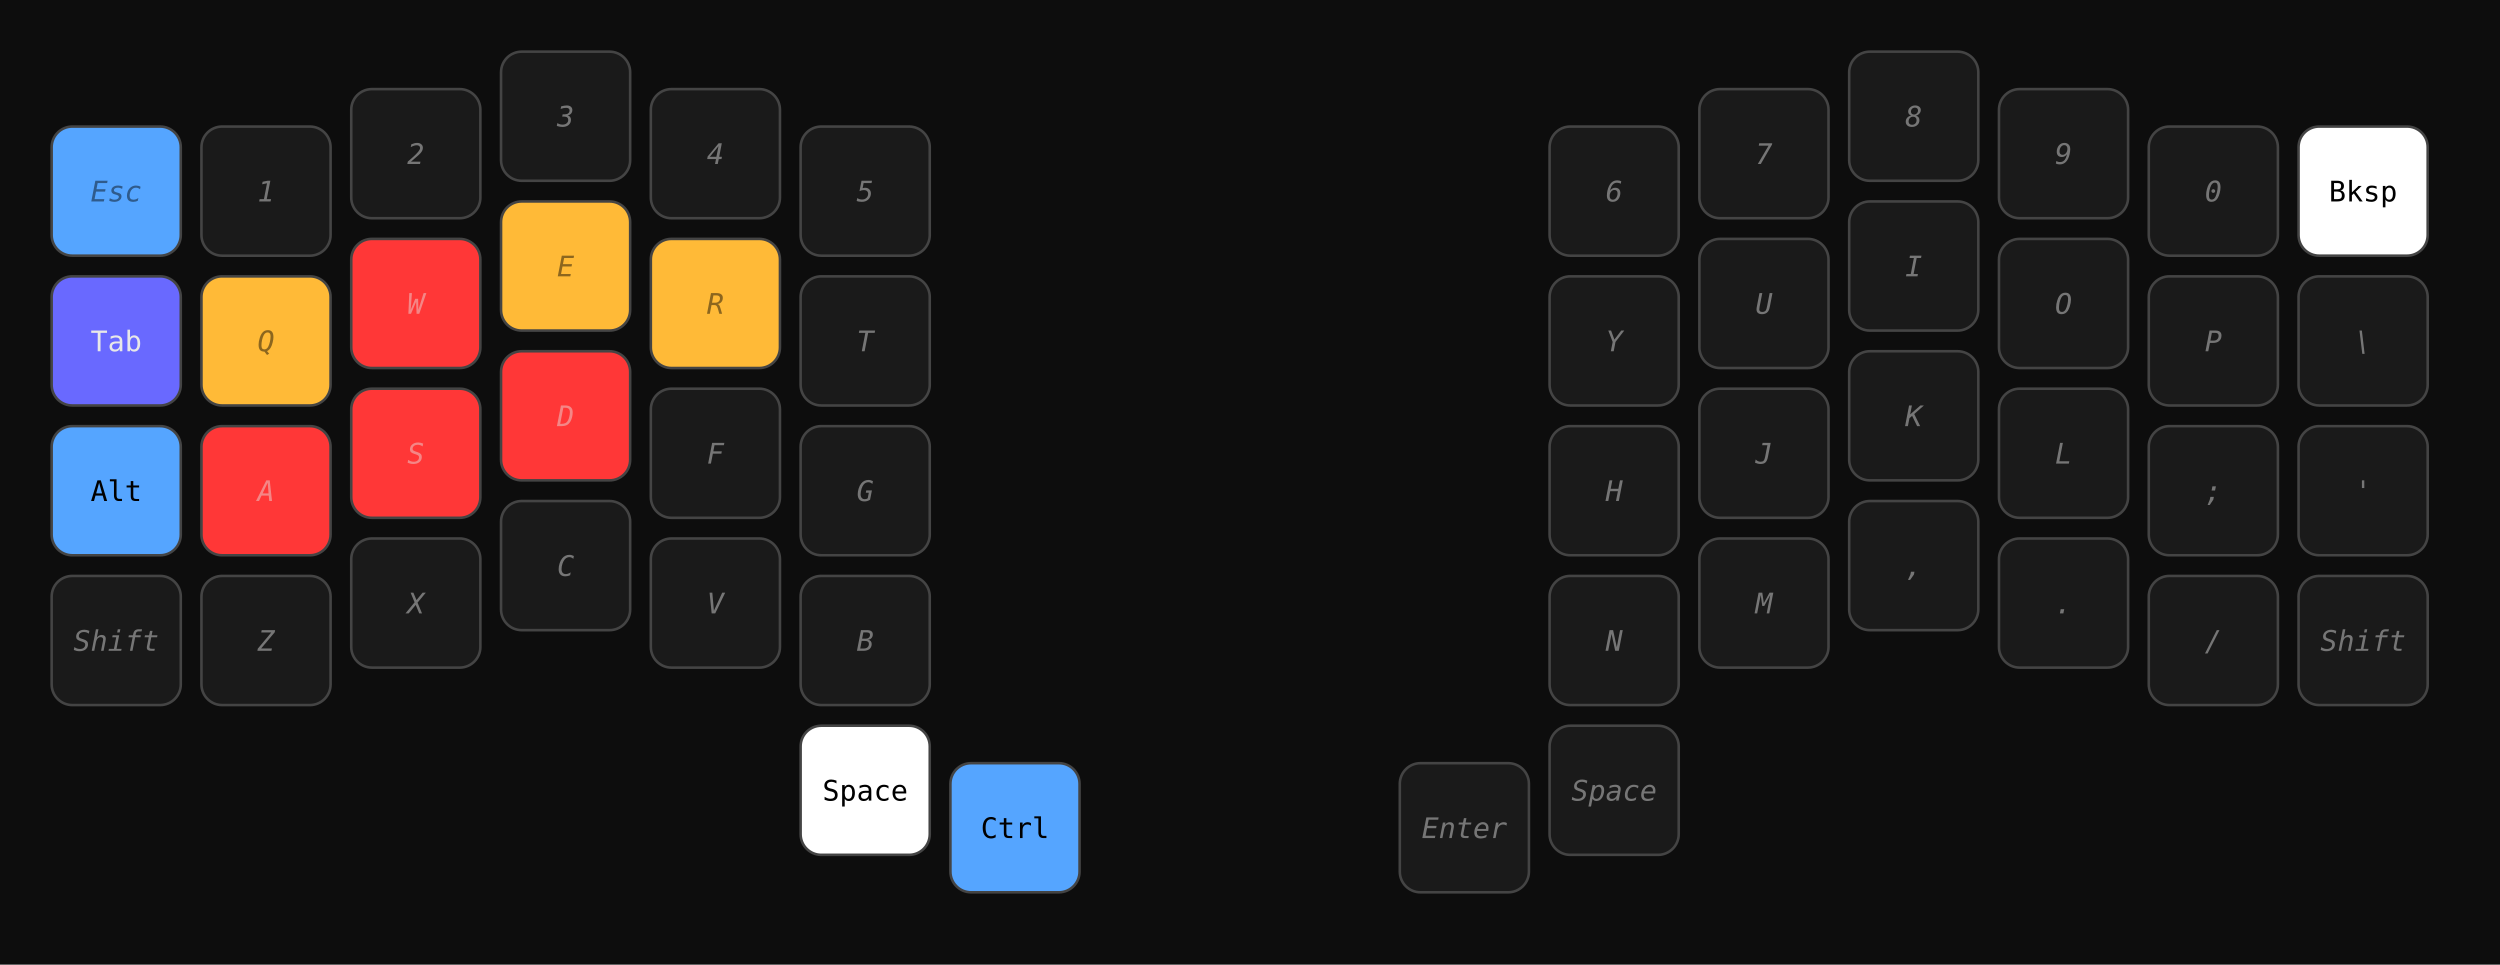
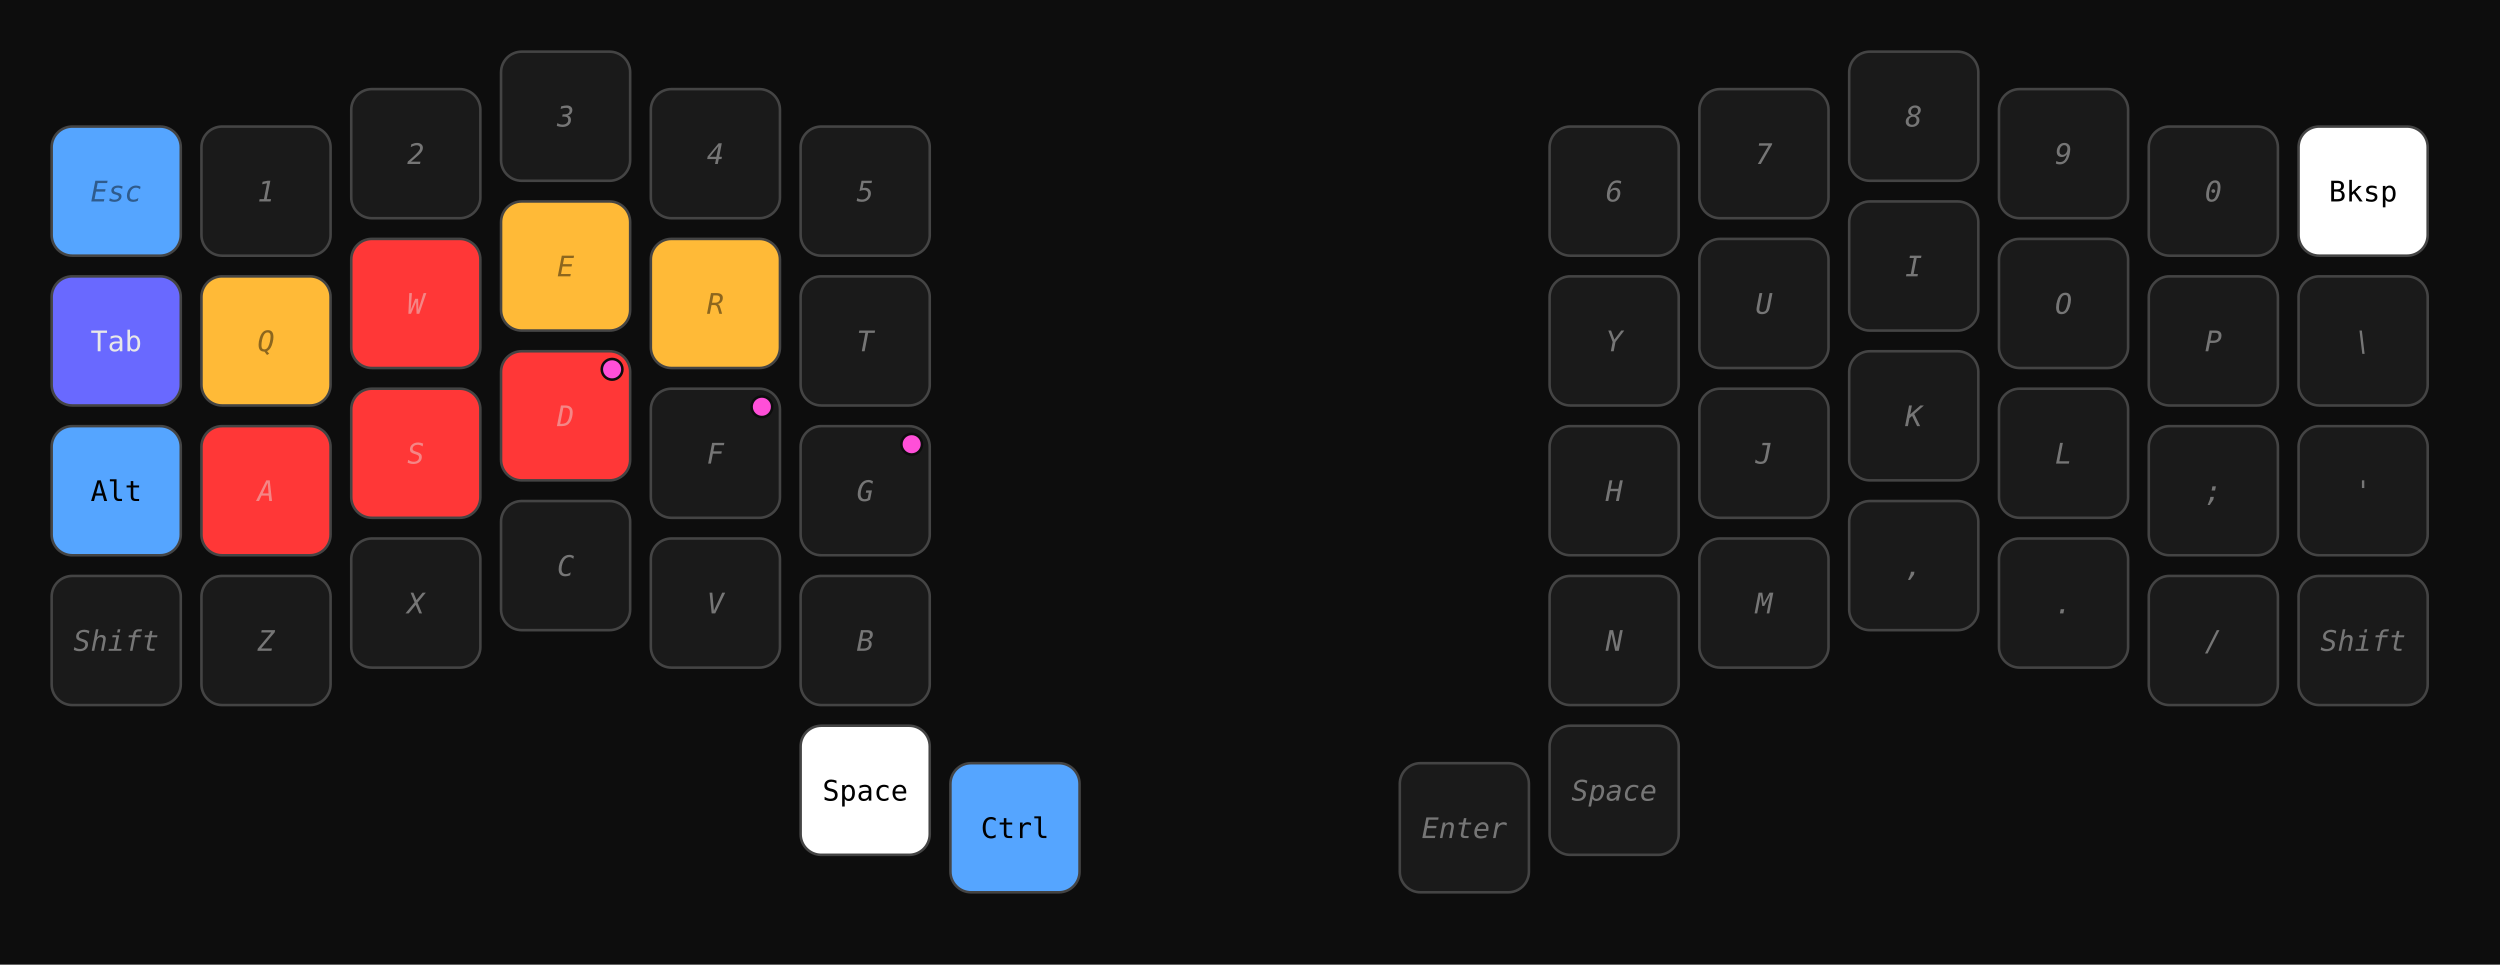
<svg xmlns="http://www.w3.org/2000/svg" width="968" height="373.5" viewBox="0 0 968 373.5" font-family="monospace">
  <rect width="100%" height="100%" fill="#0d0d0d" />
  <rect x="20" y="49.0" width="50" height="50" rx="8" fill="#55a5ff" stroke="#444" stroke-width="1" />
  <text x="45.0" y="78.0" text-anchor="middle" font-size="11" fill="#000000" fill-opacity="0.45" font-style="italic">Esc</text>
  <rect x="78" y="49.0" width="50" height="50" rx="8" fill="#1a1a1a" stroke="#444" stroke-width="1" />
  <text x="103.0" y="78.0" text-anchor="middle" font-size="11" fill="#e8e8e8" fill-opacity="0.45" font-style="italic">1</text>
  <rect x="136" y="34.5" width="50" height="50" rx="8" fill="#1a1a1a" stroke="#444" stroke-width="1" />
  <text x="161.0" y="63.5" text-anchor="middle" font-size="11" fill="#e8e8e8" fill-opacity="0.45" font-style="italic">2</text>
  <rect x="194" y="20" width="50" height="50" rx="8" fill="#1a1a1a" stroke="#444" stroke-width="1" />
  <text x="219.0" y="49.0" text-anchor="middle" font-size="11" fill="#e8e8e8" fill-opacity="0.45" font-style="italic">3</text>
  <rect x="252" y="34.5" width="50" height="50" rx="8" fill="#1a1a1a" stroke="#444" stroke-width="1" />
  <text x="277.0" y="63.5" text-anchor="middle" font-size="11" fill="#e8e8e8" fill-opacity="0.45" font-style="italic">4</text>
  <rect x="310" y="49.0" width="50" height="50" rx="8" fill="#1a1a1a" stroke="#444" stroke-width="1" />
  <text x="335.0" y="78.0" text-anchor="middle" font-size="11" fill="#e8e8e8" fill-opacity="0.45" font-style="italic">5</text>
  <rect x="600" y="49.0" width="50" height="50" rx="8" fill="#1a1a1a" stroke="#444" stroke-width="1" />
  <text x="625.0" y="78.0" text-anchor="middle" font-size="11" fill="#e8e8e8" fill-opacity="0.45" font-style="italic">6</text>
  <rect x="658" y="34.5" width="50" height="50" rx="8" fill="#1a1a1a" stroke="#444" stroke-width="1" />
  <text x="683.0" y="63.5" text-anchor="middle" font-size="11" fill="#e8e8e8" fill-opacity="0.45" font-style="italic">7</text>
  <rect x="716" y="20" width="50" height="50" rx="8" fill="#1a1a1a" stroke="#444" stroke-width="1" />
  <text x="741.0" y="49.0" text-anchor="middle" font-size="11" fill="#e8e8e8" fill-opacity="0.45" font-style="italic">8</text>
  <rect x="774" y="34.5" width="50" height="50" rx="8" fill="#1a1a1a" stroke="#444" stroke-width="1" />
  <text x="799.0" y="63.5" text-anchor="middle" font-size="11" fill="#e8e8e8" fill-opacity="0.45" font-style="italic">9</text>
  <rect x="832" y="49.0" width="50" height="50" rx="8" fill="#1a1a1a" stroke="#444" stroke-width="1" />
  <text x="857.0" y="78.0" text-anchor="middle" font-size="11" fill="#e8e8e8" fill-opacity="0.45" font-style="italic">0</text>
  <rect x="890" y="49.0" width="50" height="50" rx="8" fill="#ffffff" stroke="#444" stroke-width="1" />
  <text x="915.0" y="78.0" text-anchor="middle" font-size="11" fill="#000000">Bksp</text>
  <rect x="20" y="107.0" width="50" height="50" rx="8" fill="#6969ff" stroke="#444" stroke-width="1" />
  <text x="45.0" y="136.0" text-anchor="middle" font-size="11" fill="#e8e8e8">Tab</text>
  <rect x="78" y="107.0" width="50" height="50" rx="8" fill="#ffba37" stroke="#444" stroke-width="1" />
  <text x="103.0" y="136.0" text-anchor="middle" font-size="11" fill="#000000" fill-opacity="0.45" font-style="italic">Q</text>
  <rect x="136" y="92.5" width="50" height="50" rx="8" fill="#ff3737" stroke="#444" stroke-width="1" />
  <text x="161.0" y="121.5" text-anchor="middle" font-size="11" fill="#e8e8e8" fill-opacity="0.45" font-style="italic">W</text>
  <rect x="194" y="78" width="50" height="50" rx="8" fill="#ffba37" stroke="#444" stroke-width="1" />
  <text x="219.0" y="107.0" text-anchor="middle" font-size="11" fill="#000000" fill-opacity="0.45" font-style="italic">E</text>
  <rect x="252" y="92.5" width="50" height="50" rx="8" fill="#ffba37" stroke="#444" stroke-width="1" />
  <text x="277.0" y="121.5" text-anchor="middle" font-size="11" fill="#000000" fill-opacity="0.45" font-style="italic">R</text>
  <rect x="310" y="107.0" width="50" height="50" rx="8" fill="#1a1a1a" stroke="#444" stroke-width="1" />
  <text x="335.0" y="136.0" text-anchor="middle" font-size="11" fill="#e8e8e8" fill-opacity="0.45" font-style="italic">T</text>
  <rect x="600" y="107.0" width="50" height="50" rx="8" fill="#1a1a1a" stroke="#444" stroke-width="1" />
  <text x="625.0" y="136.0" text-anchor="middle" font-size="11" fill="#e8e8e8" fill-opacity="0.45" font-style="italic">Y</text>
  <rect x="658" y="92.5" width="50" height="50" rx="8" fill="#1a1a1a" stroke="#444" stroke-width="1" />
  <text x="683.0" y="121.5" text-anchor="middle" font-size="11" fill="#e8e8e8" fill-opacity="0.45" font-style="italic">U</text>
  <rect x="716" y="78" width="50" height="50" rx="8" fill="#1a1a1a" stroke="#444" stroke-width="1" />
  <text x="741.0" y="107.0" text-anchor="middle" font-size="11" fill="#e8e8e8" fill-opacity="0.45" font-style="italic">I</text>
  <rect x="774" y="92.5" width="50" height="50" rx="8" fill="#1a1a1a" stroke="#444" stroke-width="1" />
  <text x="799.0" y="121.5" text-anchor="middle" font-size="11" fill="#e8e8e8" fill-opacity="0.45" font-style="italic">O</text>
  <rect x="832" y="107.0" width="50" height="50" rx="8" fill="#1a1a1a" stroke="#444" stroke-width="1" />
  <text x="857.0" y="136.0" text-anchor="middle" font-size="11" fill="#e8e8e8" fill-opacity="0.45" font-style="italic">P</text>
  <rect x="890" y="107.0" width="50" height="50" rx="8" fill="#1a1a1a" stroke="#444" stroke-width="1" />
  <text x="915.0" y="136.0" text-anchor="middle" font-size="11" fill="#e8e8e8" fill-opacity="0.45" font-style="italic">\</text>
  <rect x="20" y="165.0" width="50" height="50" rx="8" fill="#55a5ff" stroke="#444" stroke-width="1" />
  <text x="45.0" y="194.0" text-anchor="middle" font-size="11" fill="#000000">Alt</text>
  <rect x="78" y="165.0" width="50" height="50" rx="8" fill="#ff3737" stroke="#444" stroke-width="1" />
  <text x="103.0" y="194.0" text-anchor="middle" font-size="11" fill="#e8e8e8" fill-opacity="0.45" font-style="italic">A</text>
  <rect x="136" y="150.5" width="50" height="50" rx="8" fill="#ff3737" stroke="#444" stroke-width="1" />
  <text x="161.0" y="179.5" text-anchor="middle" font-size="11" fill="#e8e8e8" fill-opacity="0.45" font-style="italic">S</text>
  <rect x="194" y="136" width="50" height="50" rx="8" fill="#ff3737" stroke="#444" stroke-width="1" />
  <text x="219.0" y="165.0" text-anchor="middle" font-size="11" fill="#e8e8e8" fill-opacity="0.45" font-style="italic">D</text>
+   <circle cx="237" cy="143" r="4" fill="#ff4fd8" stroke="#0d0d0d" stroke-width="1" />
  <rect x="252" y="150.5" width="50" height="50" rx="8" fill="#1a1a1a" stroke="#444" stroke-width="1" />
  <text x="277.0" y="179.5" text-anchor="middle" font-size="11" fill="#e8e8e8" fill-opacity="0.45" font-style="italic">F</text>
+   <circle cx="295" cy="157.5" r="4" fill="#ff4fd8" stroke="#0d0d0d" stroke-width="1" />
  <rect x="310" y="165.0" width="50" height="50" rx="8" fill="#1a1a1a" stroke="#444" stroke-width="1" />
  <text x="335.0" y="194.0" text-anchor="middle" font-size="11" fill="#e8e8e8" fill-opacity="0.45" font-style="italic">G</text>
+   <circle cx="353" cy="172.0" r="4" fill="#ff4fd8" stroke="#0d0d0d" stroke-width="1" />
  <rect x="600" y="165.0" width="50" height="50" rx="8" fill="#1a1a1a" stroke="#444" stroke-width="1" />
  <text x="625.0" y="194.0" text-anchor="middle" font-size="11" fill="#e8e8e8" fill-opacity="0.45" font-style="italic">H</text>
  <rect x="658" y="150.5" width="50" height="50" rx="8" fill="#1a1a1a" stroke="#444" stroke-width="1" />
  <text x="683.0" y="179.5" text-anchor="middle" font-size="11" fill="#e8e8e8" fill-opacity="0.45" font-style="italic">J</text>
  <rect x="716" y="136" width="50" height="50" rx="8" fill="#1a1a1a" stroke="#444" stroke-width="1" />
  <text x="741.0" y="165.0" text-anchor="middle" font-size="11" fill="#e8e8e8" fill-opacity="0.45" font-style="italic">K</text>
  <rect x="774" y="150.5" width="50" height="50" rx="8" fill="#1a1a1a" stroke="#444" stroke-width="1" />
  <text x="799.0" y="179.5" text-anchor="middle" font-size="11" fill="#e8e8e8" fill-opacity="0.45" font-style="italic">L</text>
  <rect x="832" y="165.0" width="50" height="50" rx="8" fill="#1a1a1a" stroke="#444" stroke-width="1" />
  <text x="857.0" y="194.0" text-anchor="middle" font-size="11" fill="#e8e8e8" fill-opacity="0.45" font-style="italic">;</text>
  <rect x="890" y="165.0" width="50" height="50" rx="8" fill="#1a1a1a" stroke="#444" stroke-width="1" />
  <text x="915.0" y="194.0" text-anchor="middle" font-size="11" fill="#e8e8e8" fill-opacity="0.45" font-style="italic">'</text>
  <rect x="20" y="223.0" width="50" height="50" rx="8" fill="#1a1a1a" stroke="#444" stroke-width="1" />
  <text x="45.0" y="252.0" text-anchor="middle" font-size="11" fill="#e8e8e8" fill-opacity="0.45" font-style="italic">Shift</text>
  <rect x="78" y="223.0" width="50" height="50" rx="8" fill="#1a1a1a" stroke="#444" stroke-width="1" />
  <text x="103.0" y="252.0" text-anchor="middle" font-size="11" fill="#e8e8e8" fill-opacity="0.45" font-style="italic">Z</text>
  <rect x="136" y="208.5" width="50" height="50" rx="8" fill="#1a1a1a" stroke="#444" stroke-width="1" />
  <text x="161.0" y="237.5" text-anchor="middle" font-size="11" fill="#e8e8e8" fill-opacity="0.45" font-style="italic">X</text>
  <rect x="194" y="194" width="50" height="50" rx="8" fill="#1a1a1a" stroke="#444" stroke-width="1" />
  <text x="219.0" y="223.0" text-anchor="middle" font-size="11" fill="#e8e8e8" fill-opacity="0.45" font-style="italic">C</text>
  <rect x="252" y="208.5" width="50" height="50" rx="8" fill="#1a1a1a" stroke="#444" stroke-width="1" />
  <text x="277.0" y="237.5" text-anchor="middle" font-size="11" fill="#e8e8e8" fill-opacity="0.45" font-style="italic">V</text>
  <rect x="310" y="223.0" width="50" height="50" rx="8" fill="#1a1a1a" stroke="#444" stroke-width="1" />
  <text x="335.0" y="252.0" text-anchor="middle" font-size="11" fill="#e8e8e8" fill-opacity="0.45" font-style="italic">B</text>
  <rect x="600" y="223.0" width="50" height="50" rx="8" fill="#1a1a1a" stroke="#444" stroke-width="1" />
  <text x="625.0" y="252.0" text-anchor="middle" font-size="11" fill="#e8e8e8" fill-opacity="0.45" font-style="italic">N</text>
  <rect x="658" y="208.5" width="50" height="50" rx="8" fill="#1a1a1a" stroke="#444" stroke-width="1" />
  <text x="683.0" y="237.5" text-anchor="middle" font-size="11" fill="#e8e8e8" fill-opacity="0.45" font-style="italic">M</text>
  <rect x="716" y="194" width="50" height="50" rx="8" fill="#1a1a1a" stroke="#444" stroke-width="1" />
  <text x="741.0" y="223.0" text-anchor="middle" font-size="11" fill="#e8e8e8" fill-opacity="0.45" font-style="italic">,</text>
  <rect x="774" y="208.5" width="50" height="50" rx="8" fill="#1a1a1a" stroke="#444" stroke-width="1" />
  <text x="799.0" y="237.5" text-anchor="middle" font-size="11" fill="#e8e8e8" fill-opacity="0.45" font-style="italic">.</text>
  <rect x="832" y="223.0" width="50" height="50" rx="8" fill="#1a1a1a" stroke="#444" stroke-width="1" />
  <text x="857.0" y="252.0" text-anchor="middle" font-size="11" fill="#e8e8e8" fill-opacity="0.45" font-style="italic">/</text>
  <rect x="890" y="223.0" width="50" height="50" rx="8" fill="#1a1a1a" stroke="#444" stroke-width="1" />
  <text x="915.0" y="252.0" text-anchor="middle" font-size="11" fill="#e8e8e8" fill-opacity="0.45" font-style="italic">Shift</text>
  <rect x="310" y="281.0" width="50" height="50" rx="8" fill="#ffffff" stroke="#444" stroke-width="1" />
  <text x="335.0" y="310.0" text-anchor="middle" font-size="11" fill="#000000">Space</text>
  <rect x="368" y="295.5" width="50" height="50" rx="8" fill="#55a5ff" stroke="#444" stroke-width="1" />
  <text x="393.0" y="324.5" text-anchor="middle" font-size="11" fill="#000000">Ctrl</text>
  <rect x="542" y="295.5" width="50" height="50" rx="8" fill="#1a1a1a" stroke="#444" stroke-width="1" />
  <text x="567.0" y="324.5" text-anchor="middle" font-size="11" fill="#e8e8e8" fill-opacity="0.45" font-style="italic">Enter</text>
  <rect x="600" y="281.0" width="50" height="50" rx="8" fill="#1a1a1a" stroke="#444" stroke-width="1" />
  <text x="625.0" y="310.0" text-anchor="middle" font-size="11" fill="#e8e8e8" fill-opacity="0.45" font-style="italic">Space</text>
</svg>
